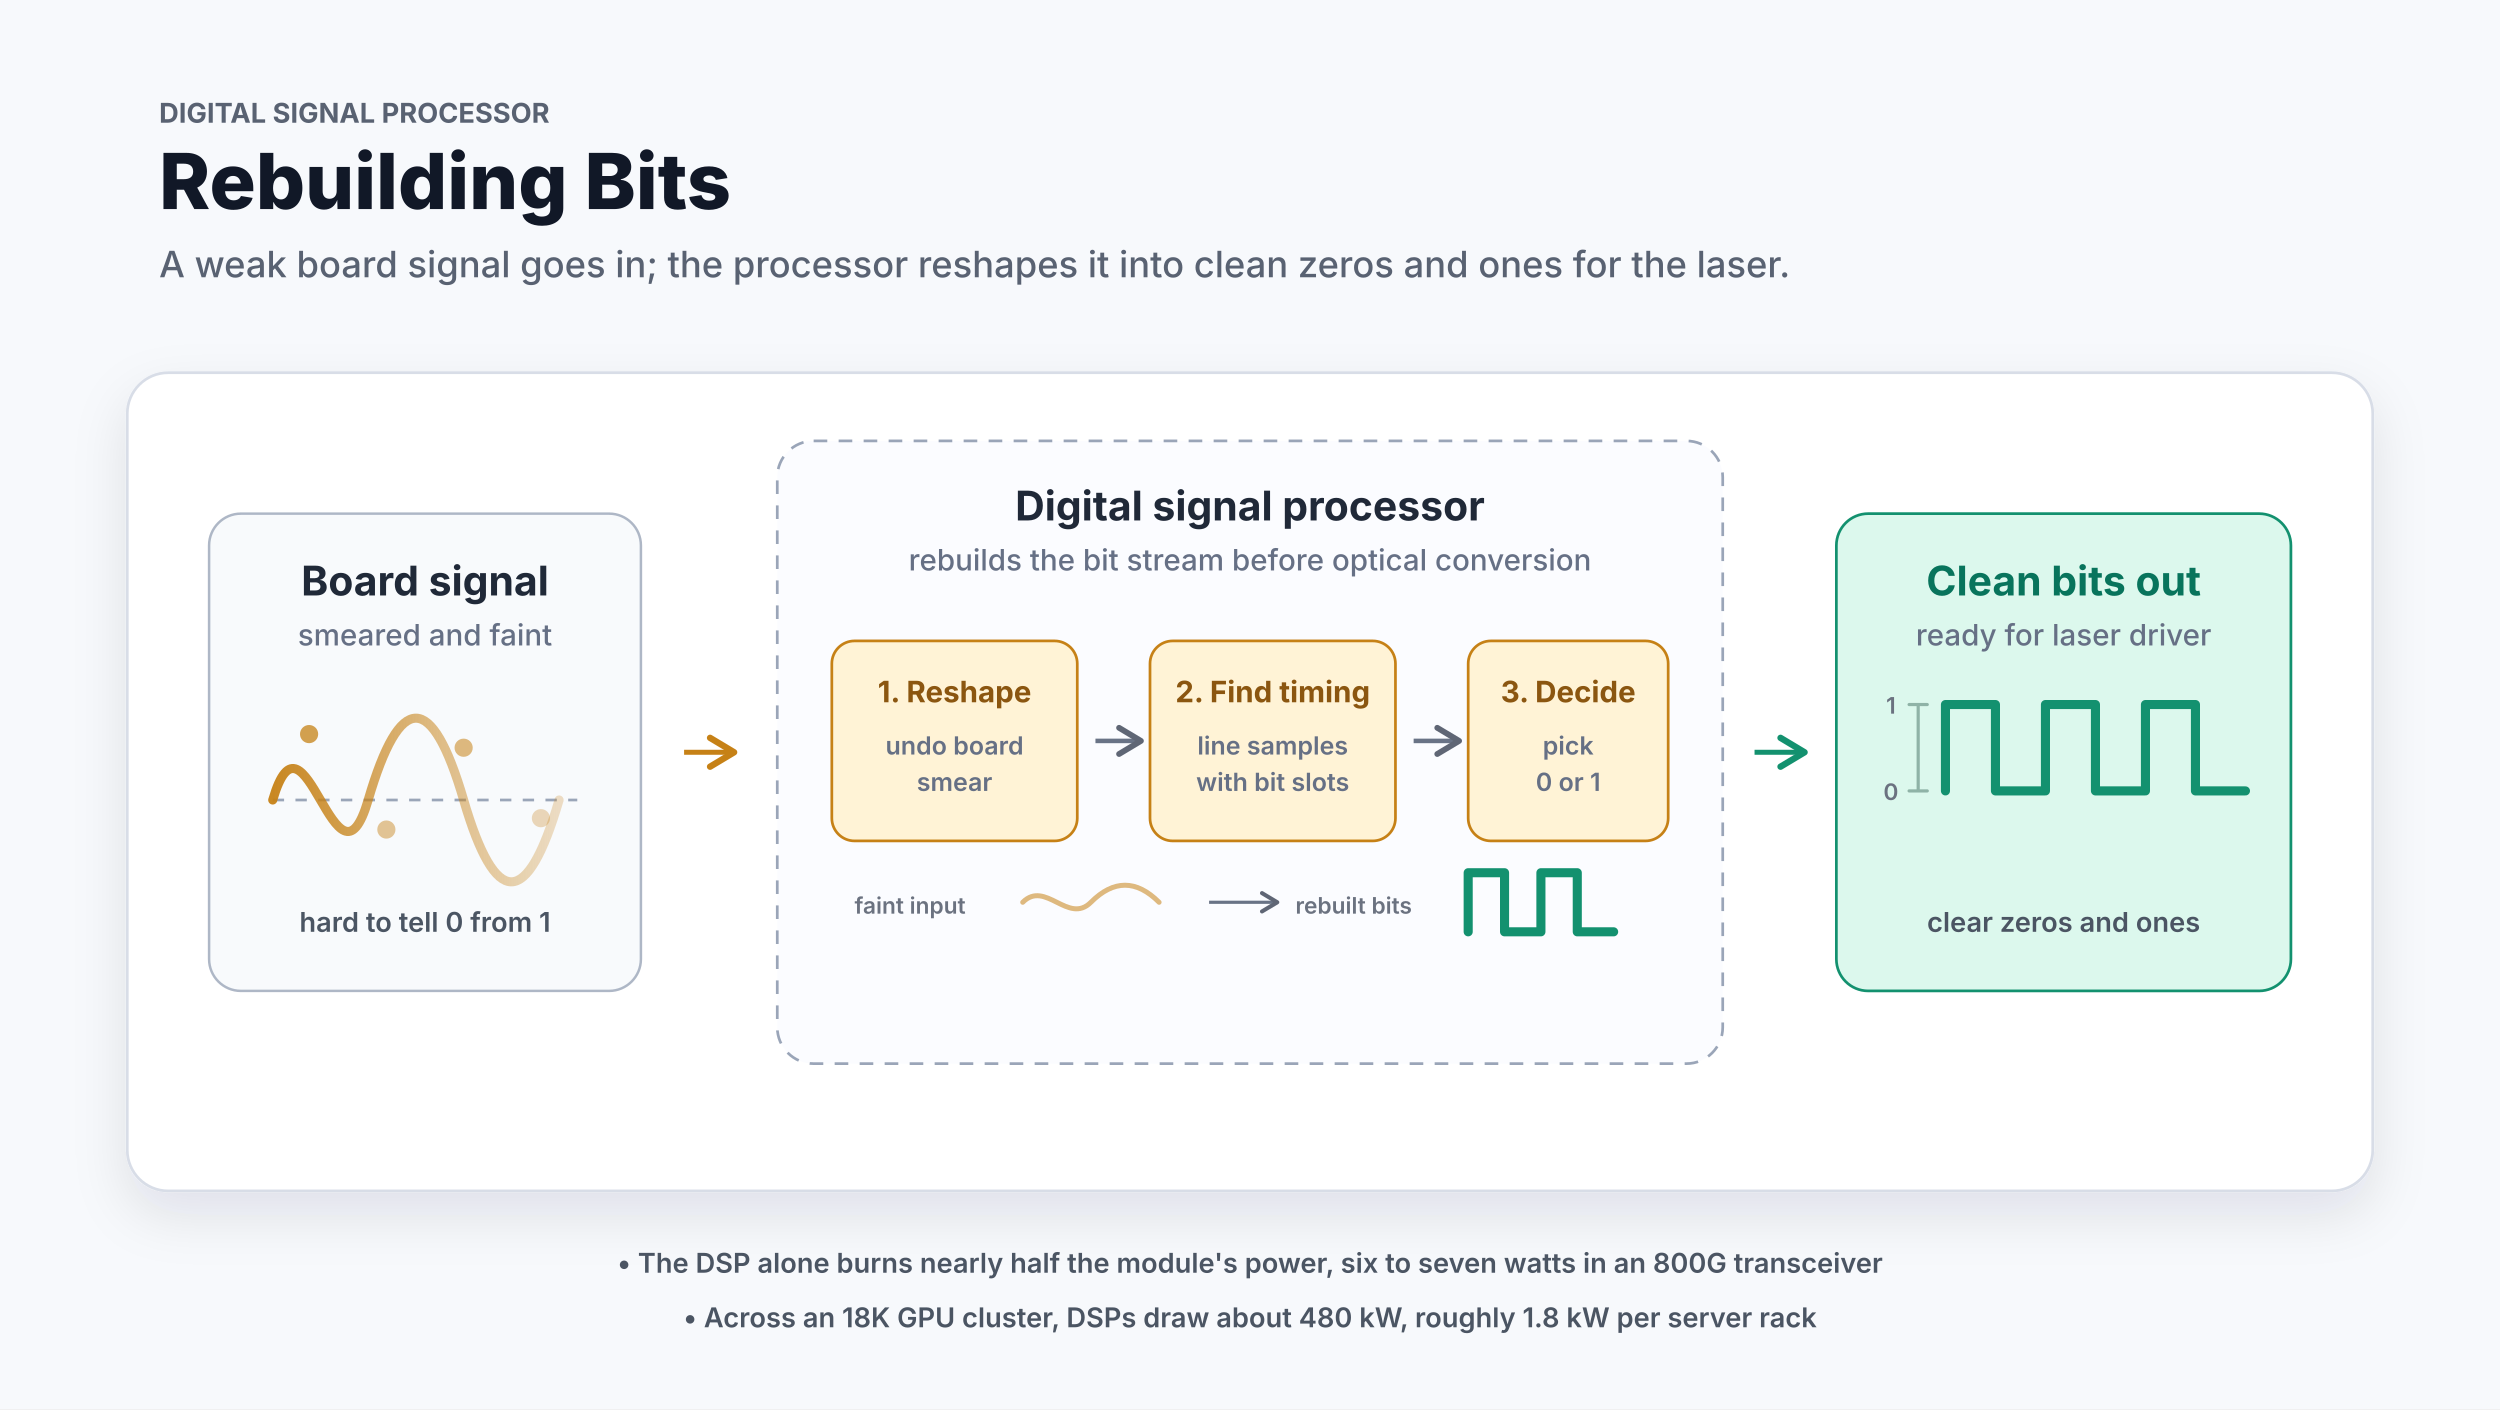
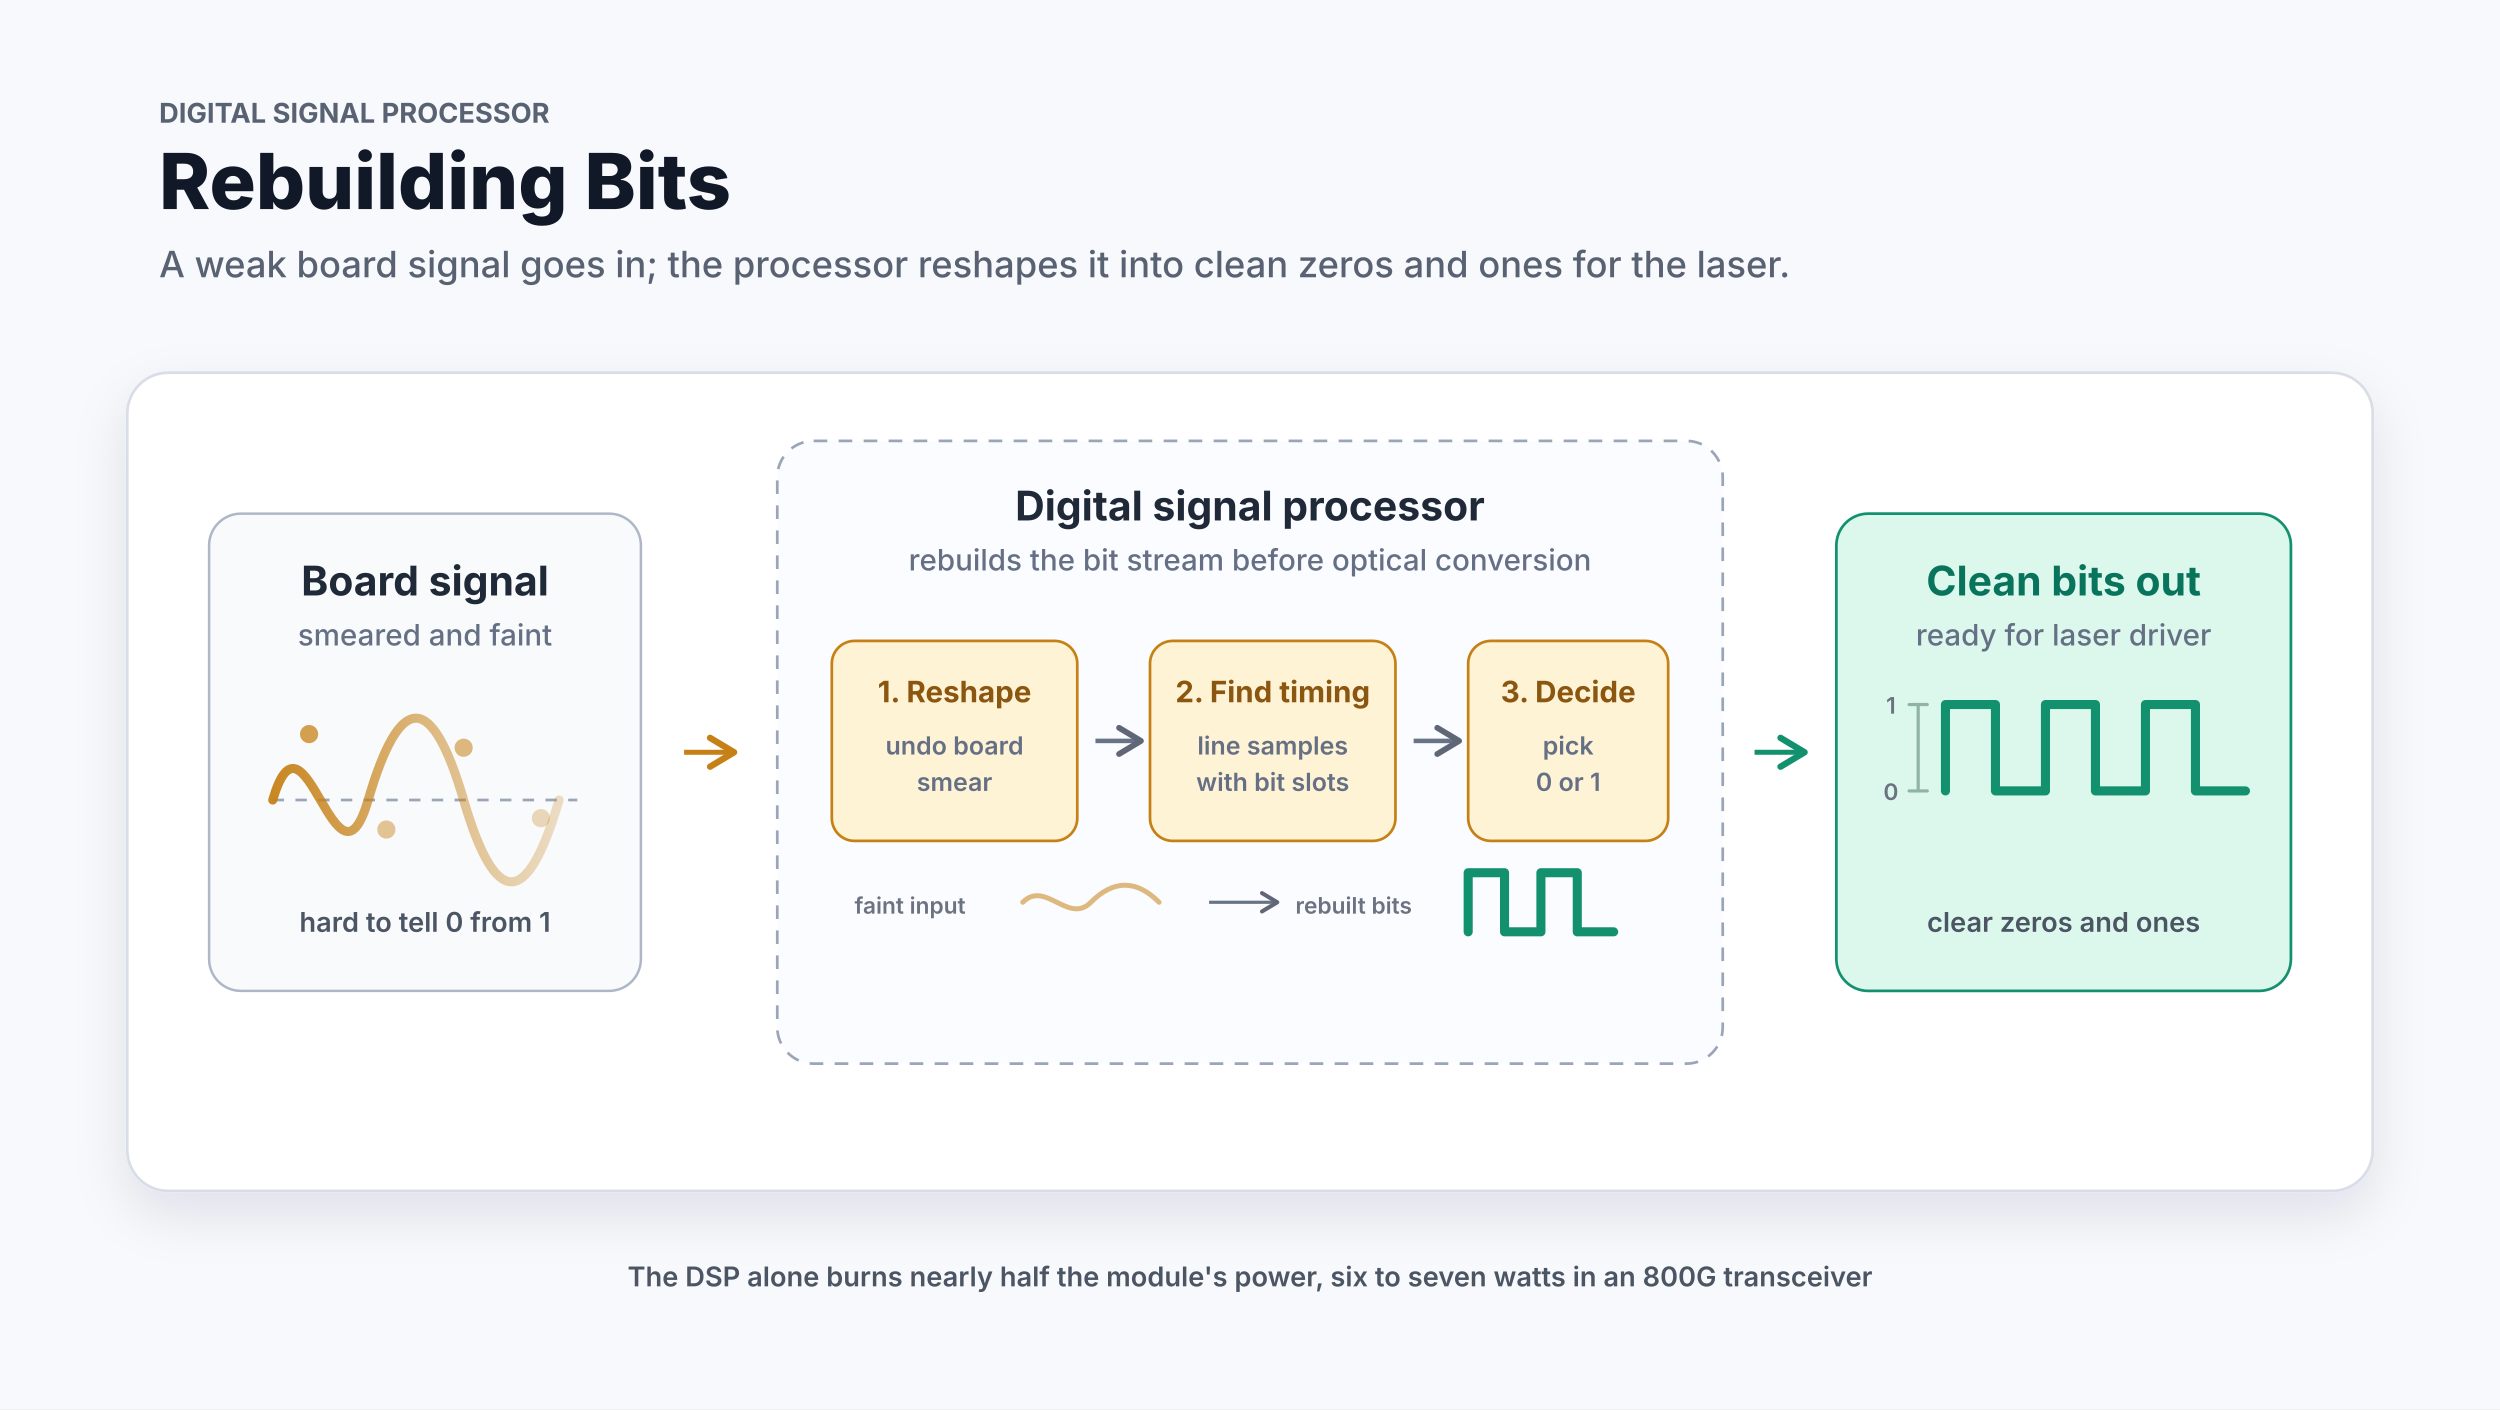
<svg xmlns="http://www.w3.org/2000/svg" width="1100" height="620" viewBox="0 0 1100 620" role="img">
  <defs>
    <filter id="soft-shadow" x="-8%" y="-12%" width="116%" height="132%">
      <feDropShadow dx="0" dy="10" stdDeviation="12" flood-color="#172033" flood-opacity="0.10" />
    </filter>
    <marker id="arrow-neutral" viewBox="0 0 10 10" refX="8" refY="5" markerWidth="8" markerHeight="8" orient="auto">
      <path d="M2 1.4 L8 5 L2 8.6" fill="none" stroke="#5f6675" stroke-width="1.6" stroke-linecap="round" stroke-linejoin="round" />
    </marker>
    <marker id="arrow-active" viewBox="0 0 10 10" refX="8" refY="5" markerWidth="8" markerHeight="8" orient="auto">
      <path d="M2 1.4 L8 5 L2 8.6" fill="none" stroke="#c68116" stroke-width="1.6" stroke-linecap="round" stroke-linejoin="round" />
    </marker>
    <marker id="arrow-clean" viewBox="0 0 10 10" refX="8" refY="5" markerWidth="8" markerHeight="8" orient="auto">
      <path d="M2 1.4 L8 5 L2 8.6" fill="none" stroke="#13916f" stroke-width="1.6" stroke-linecap="round" stroke-linejoin="round" />
    </marker>
    <linearGradient id="signal-fade" x1="0" x2="1" y1="0" y2="0">
      <stop offset="0" stop-color="#c68116" stop-opacity="0.95" />
      <stop offset="0.58" stop-color="#c68116" stop-opacity="0.52" />
      <stop offset="1" stop-color="#c68116" stop-opacity="0.25" />
    </linearGradient>
  </defs>
  <style>
    svg {
      background: #f7f9fc;
      color: #172033;
      font-family: Inter, ui-sans-serif, system-ui, -apple-system, BlinkMacSystemFont, "Segoe UI", sans-serif;
      letter-spacing: 0;
    }

    .page-bg {
      fill: #f7f9fc;
    }

    .title {
      fill: #111827;
      font-size: 34px;
      font-weight: 760;
    }

    .subtitle {
      fill: #596272;
      font-size: 16px;
      font-weight: 450;
    }

    .eyebrow {
      fill: #596272;
      font-size: 12px;
      font-weight: 700;
    }

    .panel {
      fill: #ffffff;
      stroke: #d8dde7;
      stroke-width: 1.2;
      filter: url(#soft-shadow);
    }

    .block-title {
      fill: #202938;
      font-size: 18px;
      font-weight: 740;
    }

    .block-subtitle {
      fill: #667085;
      font-size: 13px;
      font-weight: 520;
    }

    .active-box {
      fill: #fff3d6;
      stroke: #c68116;
      stroke-width: 1.2;
    }

    .active-text {
      fill: #8b5610;
    }

    .clean-box {
      fill: #dcf8ed;
      stroke: #13916f;
      stroke-width: 1.2;
    }

    .clean-text {
      fill: #08745c;
    }

    .muted-box {
      fill: #f8fafc;
      stroke: #aeb7c6;
      stroke-width: 1.1;
    }

    .chip {
      fill: #fbfcff;
      stroke: #9aa5b8;
      stroke-width: 1.2;
      stroke-dasharray: 6 5;
    }

    .step-title {
      font-size: 13px;
      font-weight: 740;
    }

    .step-copy {
      fill: #667085;
      font-size: 11px;
      font-weight: 560;
    }

    .label {
      fill: #4b5563;
      font-size: 12px;
      font-weight: 620;
    }

    .tiny {
      fill: #6b7280;
      font-size: 10px;
      font-weight: 620;
    }

    .flow-neutral {
      stroke: #697386;
      stroke-width: 2;
      fill: none;
      marker-end: url(#arrow-neutral);
    }

    .flow-active {
      stroke: #c68116;
      stroke-width: 2.2;
      fill: none;
      marker-end: url(#arrow-active);
    }

    .flow-clean {
      stroke: #13916f;
      stroke-width: 2.2;
      fill: none;
      marker-end: url(#arrow-clean);
    }

    .wave-faint {
      stroke: url(#signal-fade);
      stroke-width: 4;
      fill: none;
      stroke-linecap: round;
    }

    .wave-clean {
      stroke: #13916f;
      stroke-width: 4;
      fill: none;
      stroke-linecap: round;
      stroke-linejoin: round;
    }

    .threshold {
      stroke: #9aa5b8;
      stroke-width: 1.2;
      stroke-dasharray: 5 5;
    }
  </style>
  <rect class="page-bg" width="1100" height="620" />
  <text class="eyebrow" x="70" y="54">DIGITAL SIGNAL PROCESSOR</text>
  <text class="title" x="70" y="92">Rebuilding Bits</text>
  <text class="subtitle" x="70" y="122">A weak board signal goes in; the processor reshapes it into clean zeros and ones for the laser.</text>
  <rect class="panel" x="56" y="164" width="988" height="360" rx="18" />
  <g transform="translate(92 226)">
    <rect class="muted-box" x="0" y="0" width="190" height="210" rx="14" />
    <text class="block-title" x="95" y="36" text-anchor="middle">Board signal</text>
    <text class="block-subtitle" x="95" y="58" text-anchor="middle">smeared and faint</text>
    <path class="threshold" d="M28 126 H162" />
    <path class="wave-faint" d="M28 126 C42 78, 56 174, 70 126 S98 78, 112 126 S140 174, 154 126" />
    <circle cx="44" cy="97" r="4" fill="#c68116" opacity="0.75" />
    <circle cx="78" cy="139" r="4" fill="#c68116" opacity="0.45" />
    <circle cx="112" cy="103" r="4" fill="#c68116" opacity="0.55" />
    <circle cx="146" cy="134" r="4" fill="#c68116" opacity="0.30" />
    <text class="label" x="95" y="184" text-anchor="middle">hard to tell 0 from 1</text>
  </g>
  <path class="flow-active" d="M301 331 H323" />
  <g transform="translate(342 194)">
    <rect class="chip" x="0" y="0" width="416" height="274" rx="16" />
    <text class="block-title" x="208" y="35" text-anchor="middle">Digital signal processor</text>
    <text class="block-subtitle" x="208" y="57" text-anchor="middle">rebuilds the bit stream before optical conversion</text>
    <g transform="translate(24 88)">
      <rect class="active-box" x="0" y="0" width="108" height="88" rx="10" />
      <text class="step-title active-text" x="54" y="27" text-anchor="middle">1. Reshape</text>
      <text class="step-copy" x="54" y="50" text-anchor="middle">undo board</text>
      <text class="step-copy" x="54" y="66" text-anchor="middle">smear</text>
    </g>
    <path class="flow-neutral" d="M140 132 H160" />
    <g transform="translate(164 88)">
      <rect class="active-box" x="0" y="0" width="108" height="88" rx="10" />
      <text class="step-title active-text" x="54" y="27" text-anchor="middle">2. Find timing</text>
      <text class="step-copy" x="54" y="50" text-anchor="middle">line samples</text>
      <text class="step-copy" x="54" y="66" text-anchor="middle">with bit slots</text>
    </g>
    <path class="flow-neutral" d="M280 132 H300" />
    <g transform="translate(304 88)">
      <rect class="active-box" x="0" y="0" width="88" height="88" rx="10" />
      <text class="step-title active-text" x="44" y="27" text-anchor="middle">3. Decide</text>
      <text class="step-copy" x="44" y="50" text-anchor="middle">pick</text>
      <text class="step-copy" x="44" y="66" text-anchor="middle">0 or 1</text>
    </g>
    <g transform="translate(52 208)">
      <text class="tiny" x="-18" y="0">faint input</text>
      <path d="M56 -5 C66 -15, 76 5, 86 -5 S106 -15, 116 -5" stroke="#c68116" stroke-width="2.2" fill="none" stroke-linecap="round" opacity="0.55" />
      <path d="M138 -5 H168" stroke="#697386" stroke-width="1.4" marker-end="url(#arrow-neutral)" fill="none" />
      <text class="tiny clean-text" x="176" y="0">rebuilt bits</text>
      <path class="wave-clean" d="M252 8 V-18 H268 V8 H284 V-18 H300 V8 H316" />
    </g>
  </g>
  <path class="flow-clean" d="M772 331 H794" />
  <g transform="translate(808 226)">
    <rect class="clean-box" x="0" y="0" width="200" height="210" rx="14" />
    <text class="block-title clean-text" x="100" y="36" text-anchor="middle">Clean bits out</text>
    <text class="block-subtitle" x="100" y="58" text-anchor="middle">ready for laser driver</text>
    <path d="M36 84 V122 M32 84 H40 M32 122 H40" stroke="#8fb3a7" stroke-width="1.4" fill="none" stroke-linecap="round" />
    <text class="tiny clean-text" x="24" y="88" text-anchor="middle">1</text>
    <text class="tiny clean-text" x="24" y="126" text-anchor="middle">0</text>
    <path class="wave-clean" d="M48 122 V84 H70 V122 H92 V84 H114 V122 H136 V84 H158 V122 H180" />
    <text class="label" x="100" y="184" text-anchor="middle">clear zeros and ones</text>
  </g>
-   <text class="label" x="550" y="560" text-anchor="middle">•  The DSP alone burns nearly half the module's power, six to seven watts in an 800G transceiver</text>
-   <text class="label" x="550" y="584" text-anchor="middle">•  Across an 18K GPU cluster, DSPs draw about 480 kW, roughly 1.8 kW per server rack</text>
+   <text class="label" x="550" y="566" text-anchor="middle">The DSP alone burns nearly half the module's power, six to seven watts in an 800G transceiver</text>
</svg>
